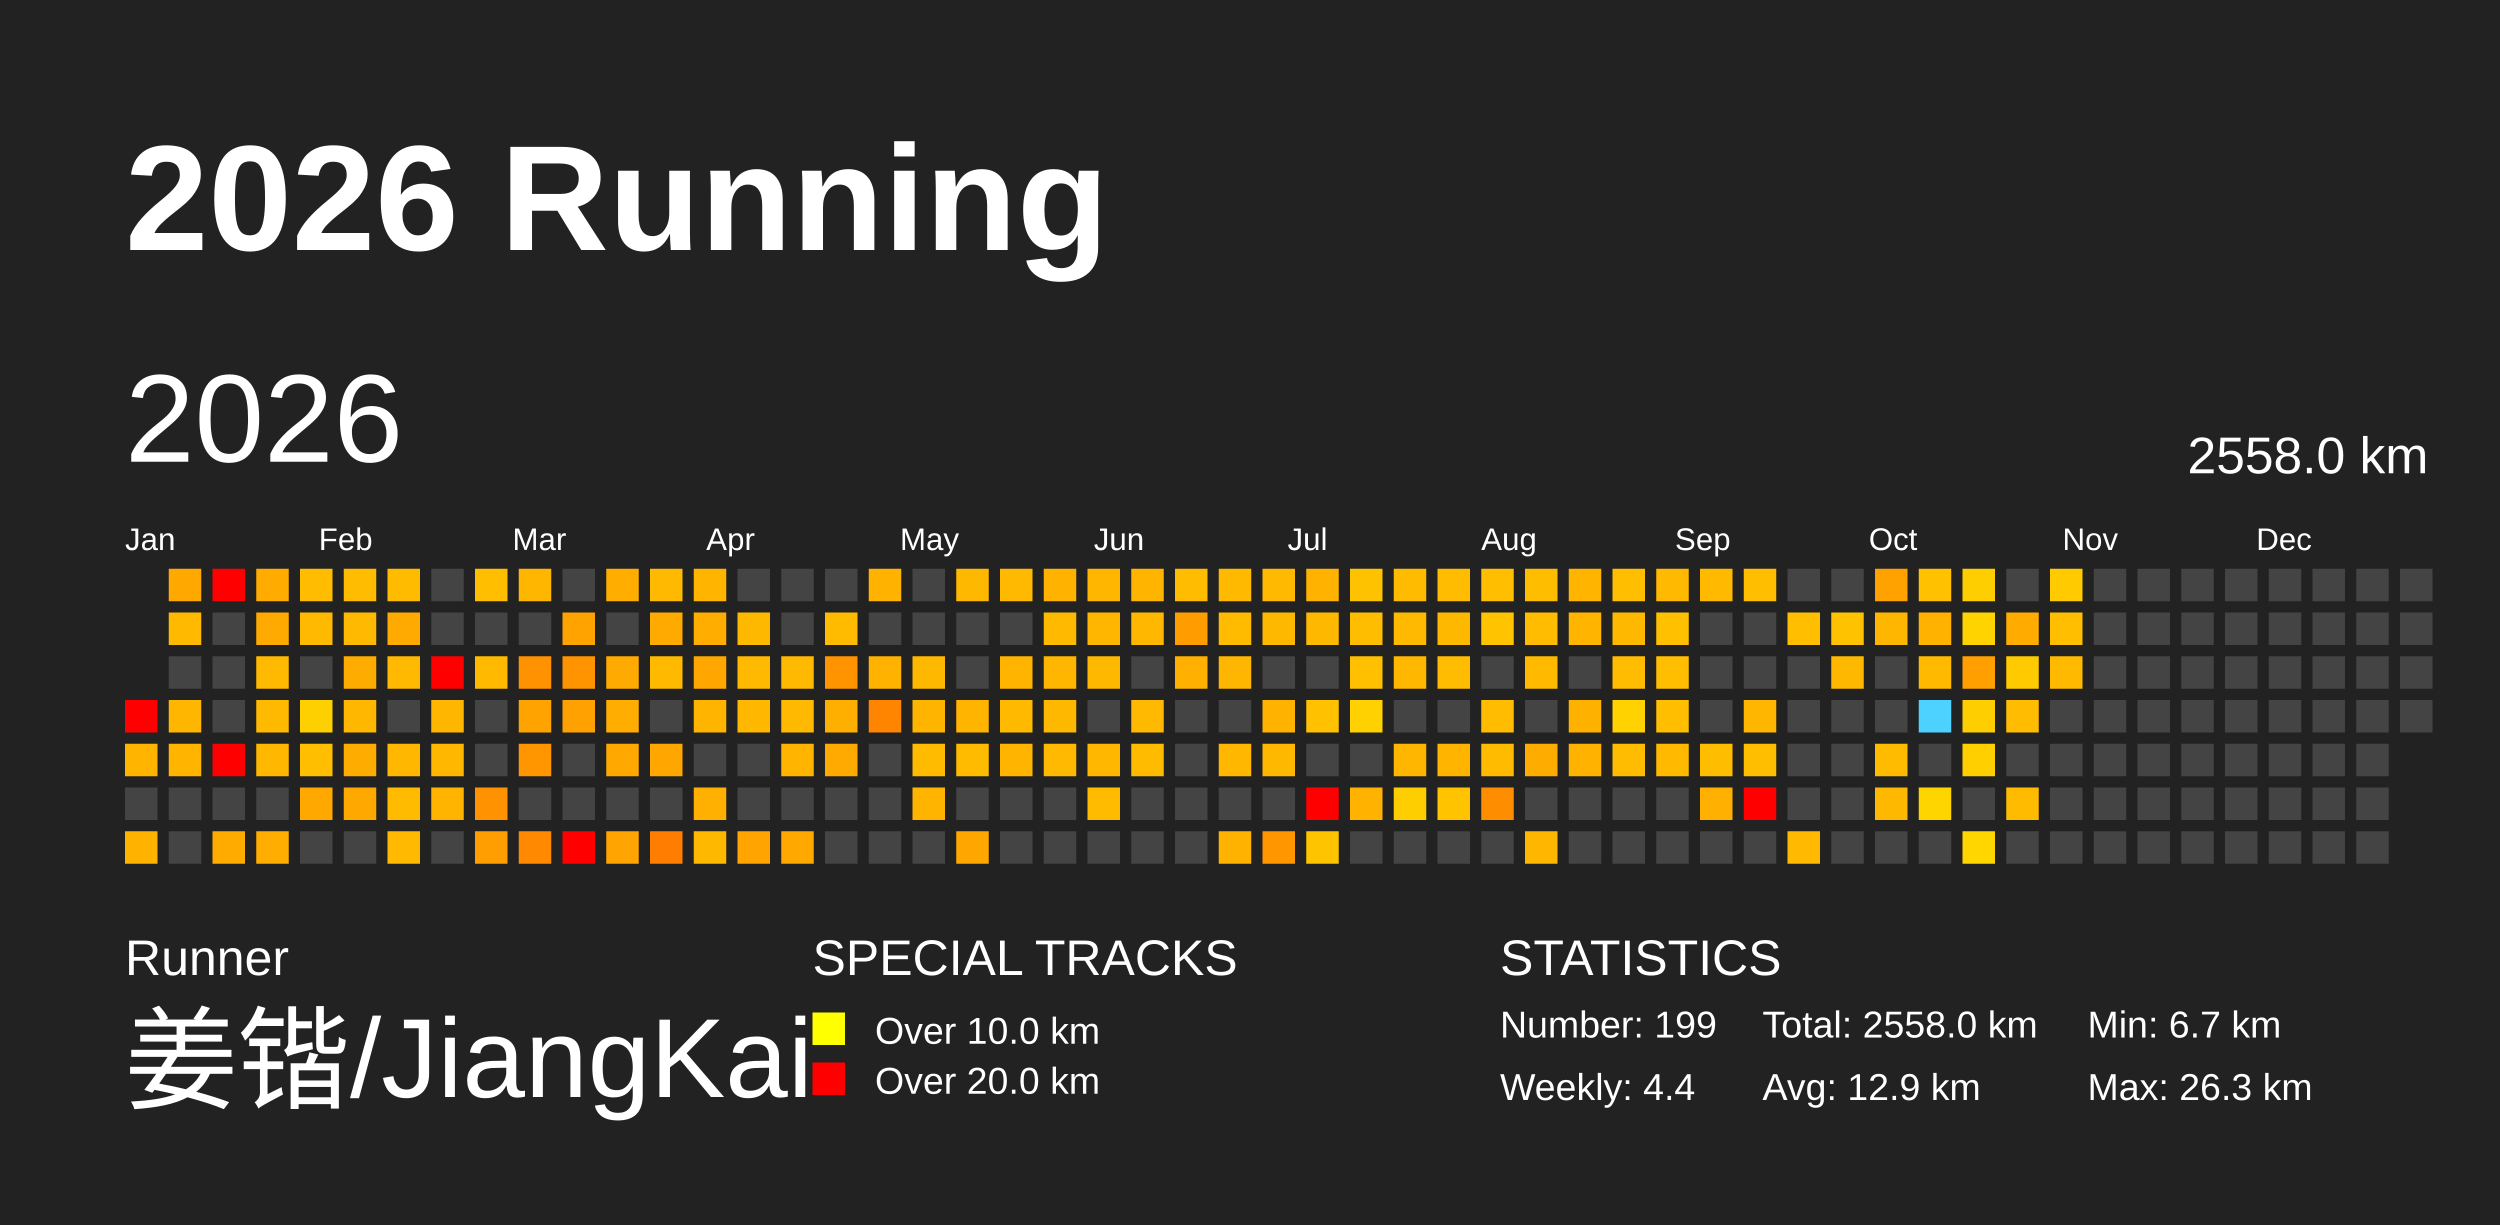
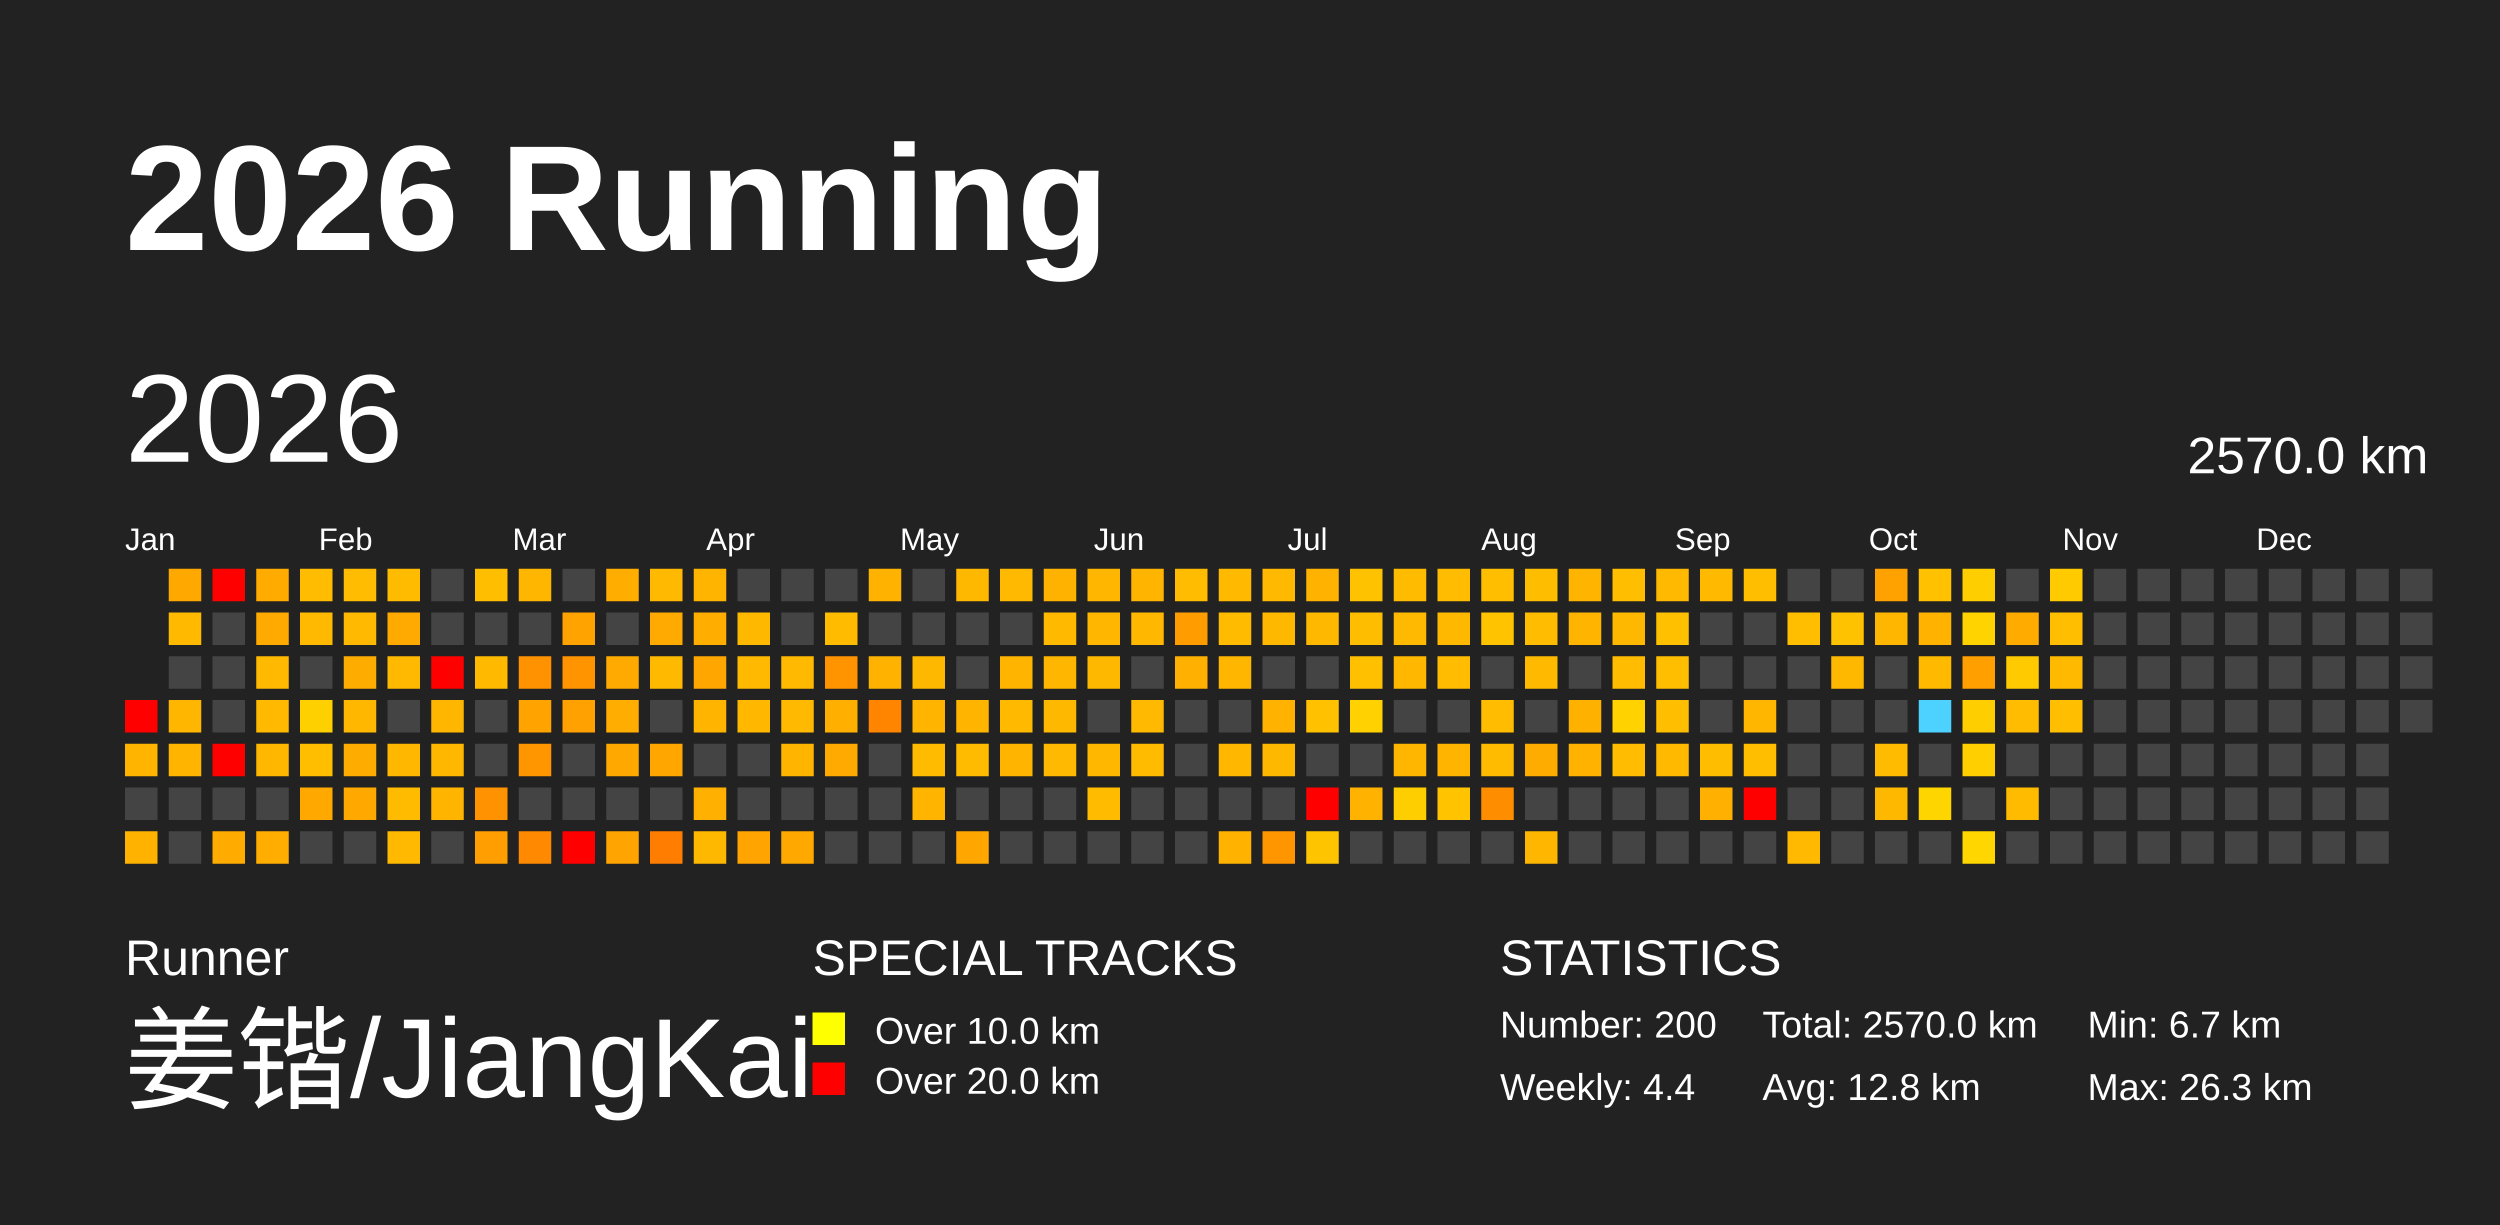
<svg xmlns="http://www.w3.org/2000/svg" baseProfile="full" height="98mm" version="1.1" viewBox="0,0,200,98" width="200mm">
  <defs>
    <pattern height="2" id="indoor-stripe" patternUnits="userSpaceOnUse" width="2">
      <line stroke="white" stroke-opacity="0.45" stroke-width="0.5" x1="0" x2="2" y1="2" y2="0" />
    </pattern>
  </defs>
  <rect fill="#222222" height="98" width="200" x="0" y="0" />
  <text fill="#FFFFFF" style="font-size:12px; font-family:Arial; font-weight:bold;" x="10" y="20">2026 Running</text>
  <text fill="#FFFFFF" style="font-size:4px; font-family:Arial" x="10" y="78">Runner</text>
  <text fill="#FFFFFF" style="font-size:9px; font-family:Arial" x="10" y="88">姜锴/JiangKai</text>
  <text fill="#FFFFFF" style="font-size:4px; font-family:Arial" x="65" y="78">SPECIAL TRACKS</text>
  <rect fill="yellow" height="2.6" width="2.6" x="65" y="81" />
  <text fill="#FFFFFF" style="font-size:3px; font-family:Arial" x="70" y="83.5">Over 10.0 km</text>
  <rect fill="red" height="2.6" width="2.6" x="65" y="85" />
  <text fill="#FFFFFF" style="font-size:3px; font-family:Arial" x="70" y="87.5">Over 20.0 km</text>
  <text fill="#FFFFFF" style="font-size:4px; font-family:Arial" x="120" y="78">STATISTICS</text>
-   <text fill="#FFFFFF" style="font-size:3px; font-family:Arial" x="120" y="83">Number: 199</text>
+   <text fill="#FFFFFF" style="font-size:3px; font-family:Arial" x="120" y="83">Number: 200</text>
  <text fill="#FFFFFF" style="font-size:3px; font-family:Arial" x="120" y="88">Weekly: 4.4</text>
-   <text fill="#FFFFFF" style="font-size:3px; font-family:Arial" x="141" y="83">Total: 2558.0 km</text>
-   <text fill="#FFFFFF" style="font-size:3px; font-family:Arial" x="141" y="88">Avg: 12.9 km</text>
+   <text fill="#FFFFFF" style="font-size:3px; font-family:Arial" x="141" y="83">Total: 2570.0 km</text>
+   <text fill="#FFFFFF" style="font-size:3px; font-family:Arial" x="141" y="88">Avg: 12.8 km</text>
  <text fill="#FFFFFF" style="font-size:3px; font-family:Arial" x="167" y="83">Min: 6.7 km</text>
  <text fill="#FFFFFF" style="font-size:3px; font-family:Arial" x="167" y="88">Max: 26.3 km</text>
  <text dominant-baseline="hanging" fill="#FFFFFF" style="font-size:10.0px; font-family:Arial;" x="10" y="30">2026</text>
-   <text dominant-baseline="hanging" fill="#FFFFFF" style="font-size:4.125px; font-family:Arial;" x="175" y="35">2558.0 km</text>
+   <text dominant-baseline="hanging" fill="#FFFFFF" style="font-size:4.125px; font-family:Arial;" x="175" y="35">2570.0 km</text>
  <text fill="#FFFFFF" style="font-size:2.5px; font-family:Arial" x="10.0" y="44">Jan</text>
  <text fill="#FFFFFF" style="font-size:2.5px; font-family:Arial" x="25.5" y="44">Feb</text>
  <text fill="#FFFFFF" style="font-size:2.5px; font-family:Arial" x="41.0" y="44">Mar</text>
  <text fill="#FFFFFF" style="font-size:2.5px; font-family:Arial" x="56.5" y="44">Apr</text>
  <text fill="#FFFFFF" style="font-size:2.5px; font-family:Arial" x="72.0" y="44">May</text>
  <text fill="#FFFFFF" style="font-size:2.5px; font-family:Arial" x="87.5" y="44">Jun</text>
  <text fill="#FFFFFF" style="font-size:2.5px; font-family:Arial" x="103.0" y="44">Jul</text>
  <text fill="#FFFFFF" style="font-size:2.5px; font-family:Arial" x="118.5" y="44">Aug</text>
  <text fill="#FFFFFF" style="font-size:2.5px; font-family:Arial" x="134.0" y="44">Sep</text>
  <text fill="#FFFFFF" style="font-size:2.5px; font-family:Arial" x="149.5" y="44">Oct</text>
  <text fill="#FFFFFF" style="font-size:2.5px; font-family:Arial" x="165.0" y="44">Nov</text>
  <text fill="#FFFFFF" style="font-size:2.5px; font-family:Arial" x="180.5" y="44">Dec</text>
  <rect fill="red" height="2.6" width="2.6" x="10.0" y="56.0" />
  <rect fill="#ffb400" height="2.6" width="2.6" x="10.0" y="59.5" />
  <rect fill="#444444" height="2.6" width="2.6" x="10.0" y="63.0" />
  <rect fill="#ffb200" height="2.6" width="2.6" x="10.0" y="66.5" />
  <rect fill="#ffa900" height="2.6" width="2.6" x="13.5" y="45.5" />
  <rect fill="#ffba00" height="2.6" width="2.6" x="13.5" y="49.0" />
  <rect fill="#444444" height="2.6" width="2.6" x="13.5" y="52.5" />
  <rect fill="#ffb600" height="2.6" width="2.6" x="13.5" y="56.0" />
  <rect fill="#ffb500" height="2.6" width="2.6" x="13.5" y="59.5" />
  <rect fill="#444444" height="2.6" width="2.6" x="13.5" y="63.0" />
  <rect fill="#444444" height="2.6" width="2.6" x="13.5" y="66.5" />
  <rect fill="red" height="2.6" width="2.6" x="17.0" y="45.5" />
  <rect fill="#444444" height="2.6" width="2.6" x="17.0" y="49.0" />
  <rect fill="#444444" height="2.6" width="2.6" x="17.0" y="52.5" />
  <rect fill="#444444" height="2.6" width="2.6" x="17.0" y="56.0" />
  <rect fill="red" height="2.6" width="2.6" x="17.0" y="59.5" />
  <rect fill="#444444" height="2.6" width="2.6" x="17.0" y="63.0" />
  <rect fill="#ffab00" height="2.6" width="2.6" x="17.0" y="66.5" />
  <rect fill="#ffab00" height="2.6" width="2.6" x="20.5" y="45.5" />
  <rect fill="#ffaa00" height="2.6" width="2.6" x="20.5" y="49.0" />
  <rect fill="#ffb900" height="2.6" width="2.6" x="20.5" y="52.5" />
  <rect fill="#ffb900" height="2.6" width="2.6" x="20.5" y="56.0" />
  <rect fill="#ffb700" height="2.6" width="2.6" x="20.5" y="59.5" />
  <rect fill="#444444" height="2.6" width="2.6" x="20.5" y="63.0" />
  <rect fill="#ffad00" height="2.6" width="2.6" x="20.5" y="66.5" />
  <rect fill="#ffbc00" height="2.6" width="2.6" x="24.0" y="45.5" />
  <rect fill="#ffb900" height="2.6" width="2.6" x="24.0" y="49.0" />
  <rect fill="#444444" height="2.6" width="2.6" x="24.0" y="52.5" />
  <rect fill="#ffd000" height="2.6" width="2.6" x="24.0" y="56.0" />
  <rect fill="#ffbe00" height="2.6" width="2.6" x="24.0" y="59.5" />
  <rect fill="#ffa900" height="2.6" width="2.6" x="24.0" y="63.0" />
  <rect fill="#444444" height="2.6" width="2.6" x="24.0" y="66.5" />
  <rect fill="#ffbc00" height="2.6" width="2.6" x="27.5" y="45.5" />
  <rect fill="#ffb900" height="2.6" width="2.6" x="27.5" y="49.0" />
  <rect fill="#ffac00" height="2.6" width="2.6" x="27.5" y="52.5" />
  <rect fill="#ffb700" height="2.6" width="2.6" x="27.5" y="56.0" />
  <rect fill="#ffac00" height="2.6" width="2.6" x="27.5" y="59.5" />
  <rect fill="#ffa800" height="2.6" width="2.6" x="27.5" y="63.0" />
  <rect fill="#444444" height="2.6" width="2.6" x="27.5" y="66.5" />
  <rect fill="#ffbb00" height="2.6" width="2.6" x="31.0" y="45.5" />
  <rect fill="#ffaa00" height="2.6" width="2.6" x="31.0" y="49.0" />
  <rect fill="#ffb900" height="2.6" width="2.6" x="31.0" y="52.5" />
  <rect fill="#444444" height="2.6" width="2.6" x="31.0" y="56.0" />
  <rect fill="#ffb700" height="2.6" width="2.6" x="31.0" y="59.5" />
  <rect fill="#ffbb00" height="2.6" width="2.6" x="31.0" y="63.0" />
  <rect fill="#ffb900" height="2.6" width="2.6" x="31.0" y="66.5" />
  <rect fill="#444444" height="2.6" width="2.6" x="34.5" y="45.5" />
  <rect fill="#444444" height="2.6" width="2.6" x="34.5" y="49.0" />
  <rect fill="red" height="2.6" width="2.6" x="34.5" y="52.5" />
  <rect fill="#ffb600" height="2.6" width="2.6" x="34.5" y="56.0" />
  <rect fill="#ffb700" height="2.6" width="2.6" x="34.5" y="59.5" />
  <rect fill="#ffb500" height="2.6" width="2.6" x="34.5" y="63.0" />
  <rect fill="#444444" height="2.6" width="2.6" x="34.5" y="66.5" />
  <rect fill="#ffbe00" height="2.6" width="2.6" x="38.0" y="45.5" />
  <rect fill="#444444" height="2.6" width="2.6" x="38.0" y="49.0" />
  <rect fill="#ffba00" height="2.6" width="2.6" x="38.0" y="52.5" />
  <rect fill="#444444" height="2.6" width="2.6" x="38.0" y="56.0" />
  <rect fill="#444444" height="2.6" width="2.6" x="38.0" y="59.5" />
  <rect fill="#ff9200" height="2.6" width="2.6" x="38.0" y="63.0" />
  <rect fill="#ff9e00" height="2.6" width="2.6" x="38.0" y="66.5" />
  <rect fill="#ffb600" height="2.6" width="2.6" x="41.5" y="45.5" />
  <rect fill="#444444" height="2.6" width="2.6" x="41.5" y="49.0" />
  <rect fill="#ff9200" height="2.6" width="2.6" x="41.5" y="52.5" />
  <rect fill="#ffa300" height="2.6" width="2.6" x="41.5" y="56.0" />
  <rect fill="#ff9600" height="2.6" width="2.6" x="41.5" y="59.5" />
  <rect fill="#444444" height="2.6" width="2.6" x="41.5" y="63.0" />
  <rect fill="#ff8900" height="2.6" width="2.6" x="41.5" y="66.5" />
  <rect fill="#444444" height="2.6" width="2.6" x="45.0" y="45.5" />
  <rect fill="#ffa300" height="2.6" width="2.6" x="45.0" y="49.0" />
  <rect fill="#ff9400" height="2.6" width="2.6" x="45.0" y="52.5" />
  <rect fill="#ffa100" height="2.6" width="2.6" x="45.0" y="56.0" />
  <rect fill="#444444" height="2.6" width="2.6" x="45.0" y="59.5" />
  <rect fill="#444444" height="2.6" width="2.6" x="45.0" y="63.0" />
  <rect fill="red" height="2.6" width="2.6" x="45.0" y="66.5" />
  <rect fill="#ffae00" height="2.6" width="2.6" x="48.5" y="45.5" />
  <rect fill="#444444" height="2.6" width="2.6" x="48.5" y="49.0" />
  <rect fill="#ffaa00" height="2.6" width="2.6" x="48.5" y="52.5" />
  <rect fill="#ffad00" height="2.6" width="2.6" x="48.5" y="56.0" />
  <rect fill="#ffa800" height="2.6" width="2.6" x="48.5" y="59.5" />
  <rect fill="#444444" height="2.6" width="2.6" x="48.5" y="63.0" />
  <rect fill="#ffa400" height="2.6" width="2.6" x="48.5" y="66.5" />
  <rect fill="#ffb900" height="2.6" width="2.6" x="52.0" y="45.5" />
  <rect fill="#ffaa00" height="2.6" width="2.6" x="52.0" y="49.0" />
  <rect fill="#ffba00" height="2.6" width="2.6" x="52.0" y="52.5" />
  <rect fill="#444444" height="2.6" width="2.6" x="52.0" y="56.0" />
  <rect fill="#ffa700" height="2.6" width="2.6" x="52.0" y="59.5" />
  <rect fill="#444444" height="2.6" width="2.6" x="52.0" y="63.0" />
  <rect fill="#ff7d00" height="2.6" width="2.6" x="52.0" y="66.5" />
  <rect fill="#ffb500" height="2.6" width="2.6" x="55.5" y="45.5" />
  <rect fill="#ffae00" height="2.6" width="2.6" x="55.5" y="49.0" />
  <rect fill="#ffa700" height="2.6" width="2.6" x="55.5" y="52.5" />
  <rect fill="#ffb500" height="2.6" width="2.6" x="55.5" y="56.0" />
  <rect fill="#444444" height="2.6" width="2.6" x="55.5" y="59.5" />
  <rect fill="#ffb000" height="2.6" width="2.6" x="55.5" y="63.0" />
  <rect fill="#ffb800" height="2.6" width="2.6" x="55.5" y="66.5" />
  <rect fill="#444444" height="2.6" width="2.6" x="59.0" y="45.5" />
  <rect fill="#ffb800" height="2.6" width="2.6" x="59.0" y="49.0" />
  <rect fill="#ffb900" height="2.6" width="2.6" x="59.0" y="52.5" />
  <rect fill="#ffb700" height="2.6" width="2.6" x="59.0" y="56.0" />
  <rect fill="#444444" height="2.6" width="2.6" x="59.0" y="59.5" />
  <rect fill="#444444" height="2.6" width="2.6" x="59.0" y="63.0" />
  <rect fill="#ffa400" height="2.6" width="2.6" x="59.0" y="66.5" />
  <rect fill="#444444" height="2.6" width="2.6" x="62.5" y="45.5" />
  <rect fill="#444444" height="2.6" width="2.6" x="62.5" y="49.0" />
  <rect fill="#ffb900" height="2.6" width="2.6" x="62.5" y="52.5" />
  <rect fill="#ffb900" height="2.6" width="2.6" x="62.5" y="56.0" />
  <rect fill="#ffb400" height="2.6" width="2.6" x="62.5" y="59.5" />
  <rect fill="#444444" height="2.6" width="2.6" x="62.5" y="63.0" />
  <rect fill="#ffa800" height="2.6" width="2.6" x="62.5" y="66.5" />
  <rect fill="#444444" height="2.6" width="2.6" x="66.0" y="45.5" />
  <rect fill="#ffbb00" height="2.6" width="2.6" x="66.0" y="49.0" />
  <rect fill="#ff9300" height="2.6" width="2.6" x="66.0" y="52.5" />
  <rect fill="#ffaf00" height="2.6" width="2.6" x="66.0" y="56.0" />
  <rect fill="#ffaa00" height="2.6" width="2.6" x="66.0" y="59.5" />
  <rect fill="#444444" height="2.6" width="2.6" x="66.0" y="63.0" />
  <rect fill="#444444" height="2.6" width="2.6" x="66.0" y="66.5" />
  <rect fill="#ffb200" height="2.6" width="2.6" x="69.5" y="45.5" />
  <rect fill="#444444" height="2.6" width="2.6" x="69.5" y="49.0" />
  <rect fill="#ffb300" height="2.6" width="2.6" x="69.5" y="52.5" />
  <rect fill="#ff8400" height="2.6" width="2.6" x="69.5" y="56.0" />
  <rect fill="#444444" height="2.6" width="2.6" x="69.5" y="59.5" />
  <rect fill="#444444" height="2.6" width="2.6" x="69.5" y="63.0" />
  <rect fill="#444444" height="2.6" width="2.6" x="69.5" y="66.5" />
  <rect fill="#444444" height="2.6" width="2.6" x="73.0" y="45.5" />
  <rect fill="#444444" height="2.6" width="2.6" x="73.0" y="49.0" />
  <rect fill="#ffb800" height="2.6" width="2.6" x="73.0" y="52.5" />
  <rect fill="#ffb500" height="2.6" width="2.6" x="73.0" y="56.0" />
  <rect fill="#ffbb00" height="2.6" width="2.6" x="73.0" y="59.5" />
  <rect fill="#ffb500" height="2.6" width="2.6" x="73.0" y="63.0" />
  <rect fill="#444444" height="2.6" width="2.6" x="73.0" y="66.5" />
  <rect fill="#ffb800" height="2.6" width="2.6" x="76.5" y="45.5" />
  <rect fill="#444444" height="2.6" width="2.6" x="76.5" y="49.0" />
  <rect fill="#444444" height="2.6" width="2.6" x="76.5" y="52.5" />
  <rect fill="#ffb500" height="2.6" width="2.6" x="76.5" y="56.0" />
  <rect fill="#ffbb00" height="2.6" width="2.6" x="76.5" y="59.5" />
  <rect fill="#444444" height="2.6" width="2.6" x="76.5" y="63.0" />
  <rect fill="#ffa700" height="2.6" width="2.6" x="76.5" y="66.5" />
  <rect fill="#ffb900" height="2.6" width="2.6" x="80.0" y="45.5" />
  <rect fill="#444444" height="2.6" width="2.6" x="80.0" y="49.0" />
  <rect fill="#ffb500" height="2.6" width="2.6" x="80.0" y="52.5" />
  <rect fill="#ffba00" height="2.6" width="2.6" x="80.0" y="56.0" />
  <rect fill="#ffb500" height="2.6" width="2.6" x="80.0" y="59.5" />
  <rect fill="#444444" height="2.6" width="2.6" x="80.0" y="63.0" />
  <rect fill="#444444" height="2.6" width="2.6" x="80.0" y="66.5" />
  <rect fill="#ffb300" height="2.6" width="2.6" x="83.5" y="45.5" />
  <rect fill="#ffba00" height="2.6" width="2.6" x="83.5" y="49.0" />
  <rect fill="#ffb600" height="2.6" width="2.6" x="83.5" y="52.5" />
  <rect fill="#ffb800" height="2.6" width="2.6" x="83.5" y="56.0" />
  <rect fill="#ffb900" height="2.6" width="2.6" x="83.5" y="59.5" />
  <rect fill="#444444" height="2.6" width="2.6" x="83.5" y="63.0" />
  <rect fill="#444444" height="2.6" width="2.6" x="83.5" y="66.5" />
  <rect fill="#ffb600" height="2.6" width="2.6" x="87.0" y="45.5" />
  <rect fill="#ffb600" height="2.6" width="2.6" x="87.0" y="49.0" />
  <rect fill="#ffb800" height="2.6" width="2.6" x="87.0" y="52.5" />
  <rect fill="#444444" height="2.6" width="2.6" x="87.0" y="56.0" />
  <rect fill="#ffb700" height="2.6" width="2.6" x="87.0" y="59.5" />
  <rect fill="#ffbb00" height="2.6" width="2.6" x="87.0" y="63.0" />
  <rect fill="#444444" height="2.6" width="2.6" x="87.0" y="66.5" />
  <rect fill="#ffb500" height="2.6" width="2.6" x="90.5" y="45.5" />
  <rect fill="#ffb700" height="2.6" width="2.6" x="90.5" y="49.0" />
  <rect fill="#444444" height="2.6" width="2.6" x="90.5" y="52.5" />
  <rect fill="#ffb900" height="2.6" width="2.6" x="90.5" y="56.0" />
  <rect fill="#ffbb00" height="2.6" width="2.6" x="90.5" y="59.5" />
  <rect fill="#444444" height="2.6" width="2.6" x="90.5" y="63.0" />
  <rect fill="#444444" height="2.6" width="2.6" x="90.5" y="66.5" />
  <rect fill="#ffbc00" height="2.6" width="2.6" x="94.0" y="45.5" />
  <rect fill="#ff9d00" height="2.6" width="2.6" x="94.0" y="49.0" />
  <rect fill="#ffb000" height="2.6" width="2.6" x="94.0" y="52.5" />
  <rect fill="#444444" height="2.6" width="2.6" x="94.0" y="56.0" />
  <rect fill="#444444" height="2.6" width="2.6" x="94.0" y="59.5" />
  <rect fill="#444444" height="2.6" width="2.6" x="94.0" y="63.0" />
  <rect fill="#444444" height="2.6" width="2.6" x="94.0" y="66.5" />
  <rect fill="#ffba00" height="2.6" width="2.6" x="97.5" y="45.5" />
  <rect fill="#ffbb00" height="2.6" width="2.6" x="97.5" y="49.0" />
  <rect fill="#ffb600" height="2.6" width="2.6" x="97.5" y="52.5" />
  <rect fill="#444444" height="2.6" width="2.6" x="97.5" y="56.0" />
  <rect fill="#ffb700" height="2.6" width="2.6" x="97.5" y="59.5" />
  <rect fill="#444444" height="2.6" width="2.6" x="97.5" y="63.0" />
  <rect fill="#ffb300" height="2.6" width="2.6" x="97.5" y="66.5" />
  <rect fill="#ffb900" height="2.6" width="2.6" x="101.0" y="45.5" />
  <rect fill="#ffb800" height="2.6" width="2.6" x="101.0" y="49.0" />
  <rect fill="#444444" height="2.6" width="2.6" x="101.0" y="52.5" />
  <rect fill="#ffb300" height="2.6" width="2.6" x="101.0" y="56.0" />
  <rect fill="#ffb800" height="2.6" width="2.6" x="101.0" y="59.5" />
  <rect fill="#444444" height="2.6" width="2.6" x="101.0" y="63.0" />
  <rect fill="#ff9600" height="2.6" width="2.6" x="101.0" y="66.5" />
  <rect fill="#ffb300" height="2.6" width="2.6" x="104.5" y="45.5" />
  <rect fill="#ffb800" height="2.6" width="2.6" x="104.5" y="49.0" />
  <rect fill="#444444" height="2.6" width="2.6" x="104.5" y="52.5" />
  <rect fill="#ffc100" height="2.6" width="2.6" x="104.5" y="56.0" />
  <rect fill="#444444" height="2.6" width="2.6" x="104.5" y="59.5" />
  <rect fill="red" height="2.6" width="2.6" x="104.5" y="63.0" />
  <rect fill="#ffc400" height="2.6" width="2.6" x="104.5" y="66.5" />
  <rect fill="#ffc200" height="2.6" width="2.6" x="108.0" y="45.5" />
  <rect fill="#ffbd00" height="2.6" width="2.6" x="108.0" y="49.0" />
  <rect fill="#ffc000" height="2.6" width="2.6" x="108.0" y="52.5" />
  <rect fill="#ffd100" height="2.6" width="2.6" x="108.0" y="56.0" />
  <rect fill="#444444" height="2.6" width="2.6" x="108.0" y="59.5" />
  <rect fill="#ffb200" height="2.6" width="2.6" x="108.0" y="63.0" />
  <rect fill="#444444" height="2.6" width="2.6" x="108.0" y="66.5" />
  <rect fill="#ffbb00" height="2.6" width="2.6" x="111.5" y="45.5" />
  <rect fill="#ffb900" height="2.6" width="2.6" x="111.5" y="49.0" />
  <rect fill="#ffb700" height="2.6" width="2.6" x="111.5" y="52.5" />
  <rect fill="#444444" height="2.6" width="2.6" x="111.5" y="56.0" />
  <rect fill="#ffb600" height="2.6" width="2.6" x="111.5" y="59.5" />
  <rect fill="#ffce00" height="2.6" width="2.6" x="111.5" y="63.0" />
  <rect fill="#444444" height="2.6" width="2.6" x="111.5" y="66.5" />
  <rect fill="#ffbc00" height="2.6" width="2.6" x="115.0" y="45.5" />
  <rect fill="#ffb800" height="2.6" width="2.6" x="115.0" y="49.0" />
  <rect fill="#ffbc00" height="2.6" width="2.6" x="115.0" y="52.5" />
  <rect fill="#444444" height="2.6" width="2.6" x="115.0" y="56.0" />
  <rect fill="#ffb500" height="2.6" width="2.6" x="115.0" y="59.5" />
  <rect fill="#ffc300" height="2.6" width="2.6" x="115.0" y="63.0" />
  <rect fill="#444444" height="2.6" width="2.6" x="115.0" y="66.5" />
  <rect fill="#ffbe00" height="2.6" width="2.6" x="118.5" y="45.5" />
  <rect fill="#ffc300" height="2.6" width="2.6" x="118.5" y="49.0" />
  <rect fill="#444444" height="2.6" width="2.6" x="118.5" y="52.5" />
  <rect fill="#ffbc00" height="2.6" width="2.6" x="118.5" y="56.0" />
  <rect fill="#ffbb00" height="2.6" width="2.6" x="118.5" y="59.5" />
  <rect fill="#ff8d00" height="2.6" width="2.6" x="118.5" y="63.0" />
  <rect fill="#444444" height="2.6" width="2.6" x="118.5" y="66.5" />
  <rect fill="#ffbd00" height="2.6" width="2.6" x="122.0" y="45.5" />
  <rect fill="#ffbc00" height="2.6" width="2.6" x="122.0" y="49.0" />
  <rect fill="#ffba00" height="2.6" width="2.6" x="122.0" y="52.5" />
  <rect fill="#444444" height="2.6" width="2.6" x="122.0" y="56.0" />
  <rect fill="#ffac00" height="2.6" width="2.6" x="122.0" y="59.5" />
  <rect fill="#444444" height="2.6" width="2.6" x="122.0" y="63.0" />
  <rect fill="#ffb600" height="2.6" width="2.6" x="122.0" y="66.5" />
  <rect fill="#ffb500" height="2.6" width="2.6" x="125.5" y="45.5" />
  <rect fill="#ffb400" height="2.6" width="2.6" x="125.5" y="49.0" />
  <rect fill="#444444" height="2.6" width="2.6" x="125.5" y="52.5" />
  <rect fill="#ffb100" height="2.6" width="2.6" x="125.5" y="56.0" />
  <rect fill="#ffb300" height="2.6" width="2.6" x="125.5" y="59.5" />
  <rect fill="#444444" height="2.6" width="2.6" x="125.5" y="63.0" />
  <rect fill="#444444" height="2.6" width="2.6" x="125.5" y="66.5" />
  <rect fill="#ffbe00" height="2.6" width="2.6" x="129.0" y="45.5" />
  <rect fill="#ffb800" height="2.6" width="2.6" x="129.0" y="49.0" />
  <rect fill="#ffbc00" height="2.6" width="2.6" x="129.0" y="52.5" />
  <rect fill="#ffd200" height="2.6" width="2.6" x="129.0" y="56.0" />
  <rect fill="#ffbc00" height="2.6" width="2.6" x="129.0" y="59.5" />
  <rect fill="#444444" height="2.6" width="2.6" x="129.0" y="63.0" />
  <rect fill="#444444" height="2.6" width="2.6" x="129.0" y="66.5" />
  <rect fill="#ffb900" height="2.6" width="2.6" x="132.5" y="45.5" />
  <rect fill="#ffc000" height="2.6" width="2.6" x="132.5" y="49.0" />
  <rect fill="#ffbf00" height="2.6" width="2.6" x="132.5" y="52.5" />
  <rect fill="#ffbe00" height="2.6" width="2.6" x="132.5" y="56.0" />
  <rect fill="#ffba00" height="2.6" width="2.6" x="132.5" y="59.5" />
  <rect fill="#444444" height="2.6" width="2.6" x="132.5" y="63.0" />
  <rect fill="#444444" height="2.6" width="2.6" x="132.5" y="66.5" />
  <rect fill="#ffba00" height="2.6" width="2.6" x="136.0" y="45.5" />
  <rect fill="#444444" height="2.6" width="2.6" x="136.0" y="49.0" />
  <rect fill="#444444" height="2.6" width="2.6" x="136.0" y="52.5" />
  <rect fill="#444444" height="2.6" width="2.6" x="136.0" y="56.0" />
  <rect fill="#ffbd00" height="2.6" width="2.6" x="136.0" y="59.5" />
  <rect fill="#ffb000" height="2.6" width="2.6" x="136.0" y="63.0" />
  <rect fill="#444444" height="2.6" width="2.6" x="136.0" y="66.5" />
  <rect fill="#ffbf00" height="2.6" width="2.6" x="139.5" y="45.5" />
  <rect fill="#444444" height="2.6" width="2.6" x="139.5" y="49.0" />
  <rect fill="#444444" height="2.6" width="2.6" x="139.5" y="52.5" />
  <rect fill="#ffb600" height="2.6" width="2.6" x="139.5" y="56.0" />
  <rect fill="#ffbf00" height="2.6" width="2.6" x="139.5" y="59.5" />
  <rect fill="red" height="2.6" width="2.6" x="139.5" y="63.0" />
  <rect fill="#444444" height="2.6" width="2.6" x="139.5" y="66.5" />
  <rect fill="#444444" height="2.6" width="2.6" x="143.0" y="45.5" />
  <rect fill="#ffbe00" height="2.6" width="2.6" x="143.0" y="49.0" />
  <rect fill="#444444" height="2.6" width="2.6" x="143.0" y="52.5" />
  <rect fill="#444444" height="2.6" width="2.6" x="143.0" y="56.0" />
  <rect fill="#444444" height="2.6" width="2.6" x="143.0" y="59.5" />
  <rect fill="#444444" height="2.6" width="2.6" x="143.0" y="63.0" />
  <rect fill="#ffb900" height="2.6" width="2.6" x="143.0" y="66.5" />
  <rect fill="#444444" height="2.6" width="2.6" x="146.5" y="45.5" />
  <rect fill="#ffc200" height="2.6" width="2.6" x="146.5" y="49.0" />
  <rect fill="#ffb800" height="2.6" width="2.6" x="146.5" y="52.5" />
  <rect fill="#444444" height="2.6" width="2.6" x="146.5" y="56.0" />
  <rect fill="#444444" height="2.6" width="2.6" x="146.5" y="59.5" />
  <rect fill="#444444" height="2.6" width="2.6" x="146.5" y="63.0" />
  <rect fill="#444444" height="2.6" width="2.6" x="146.5" y="66.5" />
  <rect fill="#ffa200" height="2.6" width="2.6" x="150.0" y="45.5" />
  <rect fill="#ffb600" height="2.6" width="2.6" x="150.0" y="49.0" />
  <rect fill="#444444" height="2.6" width="2.6" x="150.0" y="52.5" />
  <rect fill="#444444" height="2.6" width="2.6" x="150.0" y="56.0" />
  <rect fill="#ffbb00" height="2.6" width="2.6" x="150.0" y="59.5" />
  <rect fill="#ffb800" height="2.6" width="2.6" x="150.0" y="63.0" />
  <rect fill="#444444" height="2.6" width="2.6" x="150.0" y="66.5" />
  <rect fill="#ffc100" height="2.6" width="2.6" x="153.5" y="45.5" />
  <rect fill="#ffb200" height="2.6" width="2.6" x="153.5" y="49.0" />
  <rect fill="#ffba00" height="2.6" width="2.6" x="153.5" y="52.5" />
  <rect fill="#4dd2ff" height="2.6" width="2.6" x="153.5" y="56.0" />
  <rect fill="#444444" height="2.6" width="2.6" x="153.5" y="59.5" />
  <rect fill="#ffd500" height="2.6" width="2.6" x="153.5" y="63.0" />
  <rect fill="#444444" height="2.6" width="2.6" x="153.5" y="66.5" />
  <rect fill="#ffce00" height="2.6" width="2.6" x="157.0" y="45.5" />
  <rect fill="#ffd300" height="2.6" width="2.6" x="157.0" y="49.0" />
  <rect fill="#ffa000" height="2.6" width="2.6" x="157.0" y="52.5" />
  <rect fill="#ffce00" height="2.6" width="2.6" x="157.0" y="56.0" />
  <rect fill="#ffcf00" height="2.6" width="2.6" x="157.0" y="59.5" />
  <rect fill="#444444" height="2.6" width="2.6" x="157.0" y="63.0" />
  <rect fill="#ffd600" height="2.6" width="2.6" x="157.0" y="66.5" />
  <rect fill="#444444" height="2.6" width="2.6" x="160.5" y="45.5" />
  <rect fill="#ffab00" height="2.6" width="2.6" x="160.5" y="49.0" />
  <rect fill="#ffcb00" height="2.6" width="2.6" x="160.5" y="52.5" />
  <rect fill="#ffbc00" height="2.6" width="2.6" x="160.5" y="56.0" />
  <rect fill="#444444" height="2.6" width="2.6" x="160.5" y="59.5" />
  <rect fill="#ffbb00" height="2.6" width="2.6" x="160.5" y="63.0" />
  <rect fill="#444444" height="2.6" width="2.6" x="160.5" y="66.5" />
  <rect fill="#ffcb00" height="2.6" width="2.6" x="164.0" y="45.5" />
  <rect fill="#ffbe00" height="2.6" width="2.6" x="164.0" y="49.0" />
  <rect fill="#ffba00" height="2.6" width="2.6" x="164.0" y="52.5" />
-   <rect fill="#444444" height="2.6" width="2.6" x="164.0" y="56.0" />
+   <rect fill="#ffbe00" height="2.6" width="2.6" x="164.0" y="56.0" />
  <rect fill="#444444" height="2.6" width="2.6" x="164.0" y="59.5" />
  <rect fill="#444444" height="2.6" width="2.6" x="164.0" y="63.0" />
  <rect fill="#444444" height="2.6" width="2.6" x="164.0" y="66.5" />
  <rect fill="#444444" height="2.6" width="2.6" x="167.5" y="45.5" />
  <rect fill="#444444" height="2.6" width="2.6" x="167.5" y="49.0" />
  <rect fill="#444444" height="2.6" width="2.6" x="167.5" y="52.5" />
  <rect fill="#444444" height="2.6" width="2.6" x="167.5" y="56.0" />
  <rect fill="#444444" height="2.6" width="2.6" x="167.5" y="59.5" />
  <rect fill="#444444" height="2.6" width="2.6" x="167.5" y="63.0" />
  <rect fill="#444444" height="2.6" width="2.6" x="167.5" y="66.5" />
  <rect fill="#444444" height="2.6" width="2.6" x="171.0" y="45.5" />
  <rect fill="#444444" height="2.6" width="2.6" x="171.0" y="49.0" />
  <rect fill="#444444" height="2.6" width="2.6" x="171.0" y="52.5" />
  <rect fill="#444444" height="2.6" width="2.6" x="171.0" y="56.0" />
  <rect fill="#444444" height="2.6" width="2.6" x="171.0" y="59.5" />
  <rect fill="#444444" height="2.6" width="2.6" x="171.0" y="63.0" />
  <rect fill="#444444" height="2.6" width="2.6" x="171.0" y="66.5" />
  <rect fill="#444444" height="2.6" width="2.6" x="174.5" y="45.5" />
  <rect fill="#444444" height="2.6" width="2.6" x="174.5" y="49.0" />
  <rect fill="#444444" height="2.6" width="2.6" x="174.5" y="52.5" />
  <rect fill="#444444" height="2.6" width="2.6" x="174.5" y="56.0" />
  <rect fill="#444444" height="2.6" width="2.6" x="174.5" y="59.5" />
  <rect fill="#444444" height="2.6" width="2.6" x="174.5" y="63.0" />
  <rect fill="#444444" height="2.6" width="2.6" x="174.5" y="66.5" />
  <rect fill="#444444" height="2.6" width="2.6" x="178.0" y="45.5" />
  <rect fill="#444444" height="2.6" width="2.6" x="178.0" y="49.0" />
  <rect fill="#444444" height="2.6" width="2.6" x="178.0" y="52.5" />
  <rect fill="#444444" height="2.6" width="2.6" x="178.0" y="56.0" />
  <rect fill="#444444" height="2.6" width="2.6" x="178.0" y="59.5" />
  <rect fill="#444444" height="2.6" width="2.6" x="178.0" y="63.0" />
  <rect fill="#444444" height="2.6" width="2.6" x="178.0" y="66.5" />
  <rect fill="#444444" height="2.6" width="2.6" x="181.5" y="45.5" />
  <rect fill="#444444" height="2.6" width="2.6" x="181.5" y="49.0" />
  <rect fill="#444444" height="2.6" width="2.6" x="181.5" y="52.5" />
  <rect fill="#444444" height="2.6" width="2.6" x="181.5" y="56.0" />
  <rect fill="#444444" height="2.6" width="2.6" x="181.5" y="59.5" />
  <rect fill="#444444" height="2.6" width="2.6" x="181.5" y="63.0" />
  <rect fill="#444444" height="2.6" width="2.6" x="181.5" y="66.5" />
  <rect fill="#444444" height="2.6" width="2.6" x="185.0" y="45.5" />
  <rect fill="#444444" height="2.6" width="2.6" x="185.0" y="49.0" />
  <rect fill="#444444" height="2.6" width="2.6" x="185.0" y="52.5" />
  <rect fill="#444444" height="2.6" width="2.6" x="185.0" y="56.0" />
  <rect fill="#444444" height="2.6" width="2.6" x="185.0" y="59.5" />
  <rect fill="#444444" height="2.6" width="2.6" x="185.0" y="63.0" />
  <rect fill="#444444" height="2.6" width="2.6" x="185.0" y="66.5" />
  <rect fill="#444444" height="2.6" width="2.6" x="188.5" y="45.5" />
  <rect fill="#444444" height="2.6" width="2.6" x="188.5" y="49.0" />
  <rect fill="#444444" height="2.6" width="2.6" x="188.5" y="52.5" />
  <rect fill="#444444" height="2.6" width="2.6" x="188.5" y="56.0" />
  <rect fill="#444444" height="2.6" width="2.6" x="188.5" y="59.5" />
  <rect fill="#444444" height="2.6" width="2.6" x="188.5" y="63.0" />
  <rect fill="#444444" height="2.6" width="2.6" x="188.5" y="66.5" />
  <rect fill="#444444" height="2.6" width="2.6" x="192.0" y="45.5" />
  <rect fill="#444444" height="2.6" width="2.6" x="192.0" y="49.0" />
  <rect fill="#444444" height="2.6" width="2.6" x="192.0" y="52.5" />
  <rect fill="#444444" height="2.6" width="2.6" x="192.0" y="56.0" />
</svg>
